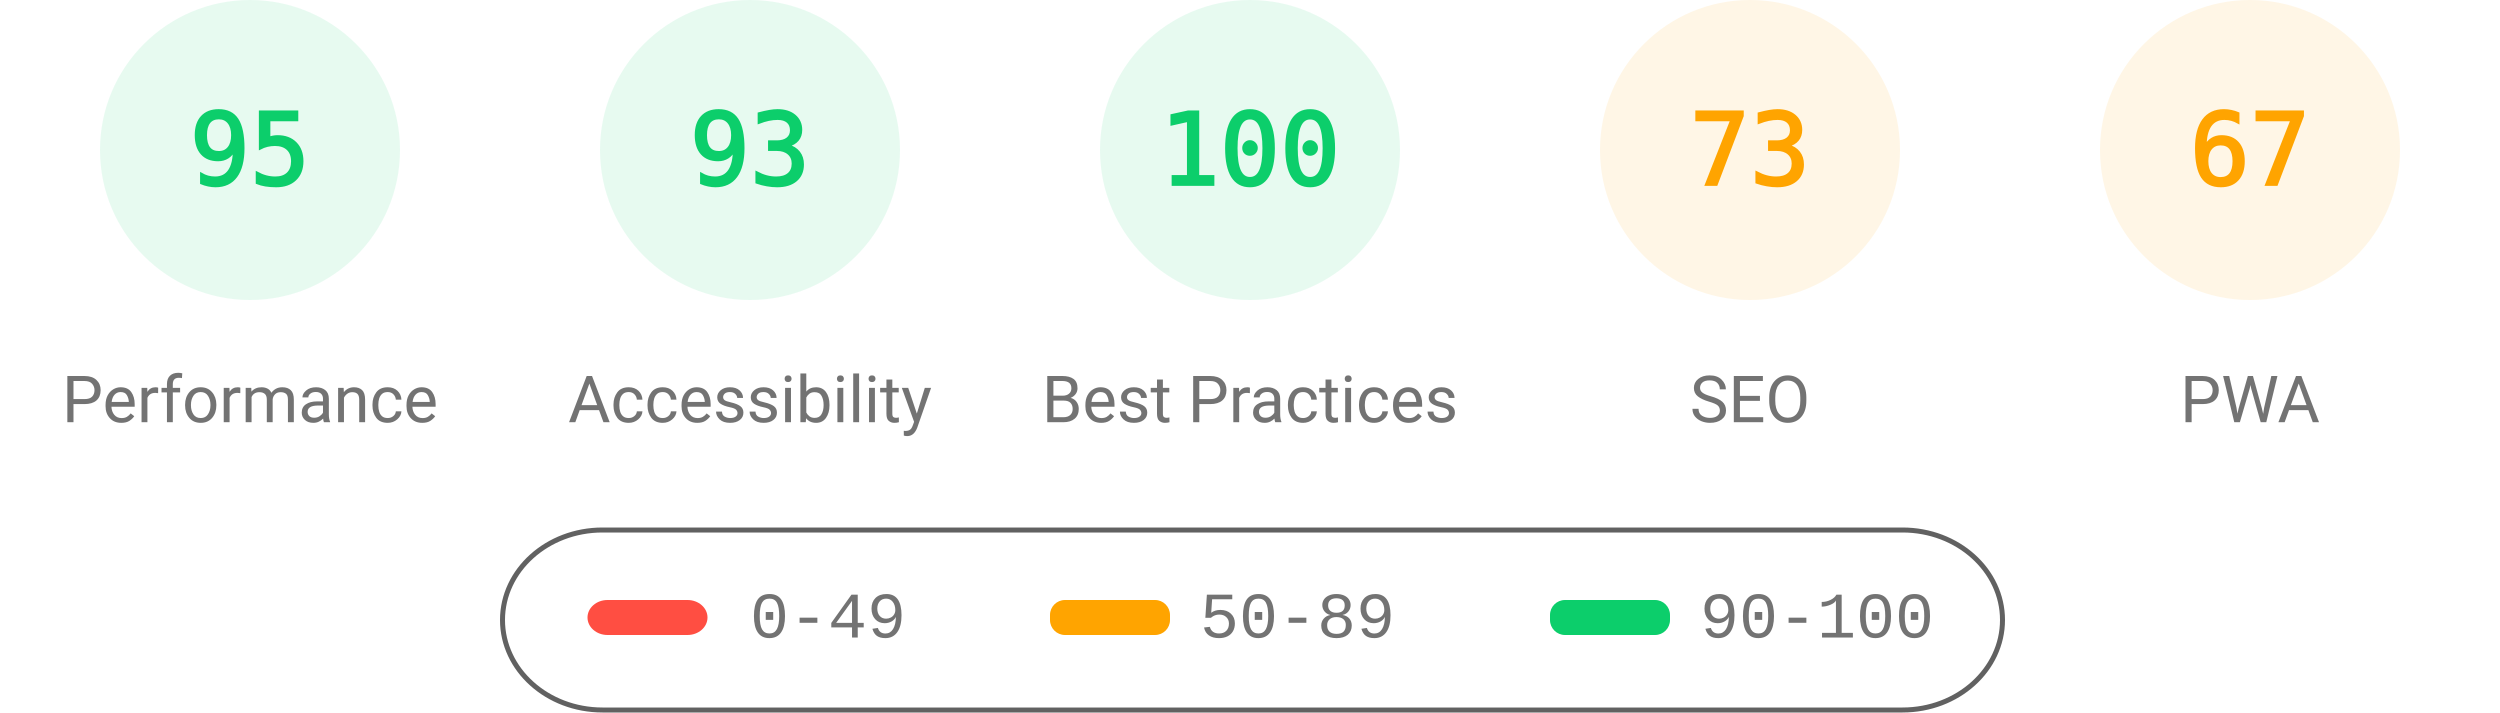
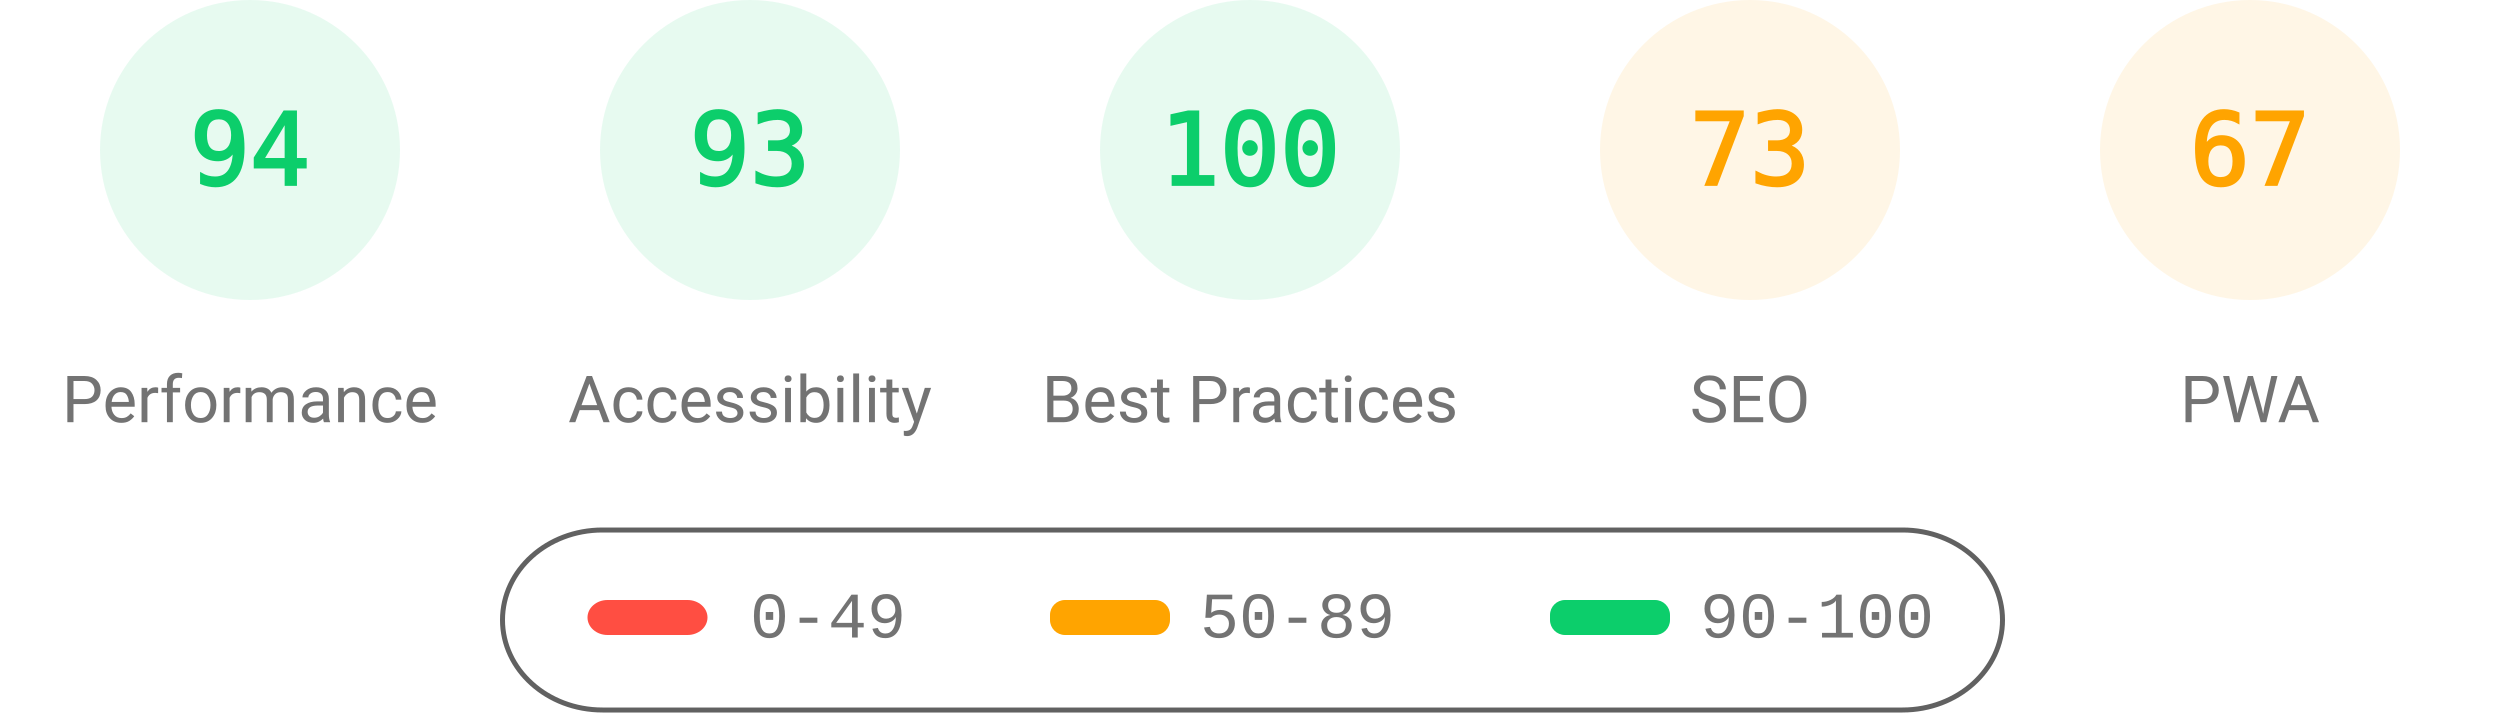
<svg xmlns="http://www.w3.org/2000/svg" fill="none" width="1000" height="285">
  <style>.gauge-base{opacity:.1}.gauge-arc{fill:none;animation-delay:250ms;stroke-linecap:round;transform:rotate(-90deg);transform-origin:100px 60px;animation:load-gauge 1s ease forwards}.guage-text{font-size:40px;font-family:monospace;text-align:center}.guage-red{color:#ff4e42;fill:#ff4e42;stroke:#ff4e42}.guage-orange{color:#ffa400;fill:#ffa400;stroke:#ffa400}.guage-green{color:#0cce6b;fill:#0cce6b;stroke:#0cce6b}.guage-undefined{color:#5c5c5c;fill:#5c5c5c;stroke:#5c5c5c}.guage-title{color:#737373;fill:#737373;stroke:none;font-size:26px;line-height:26px;font-family:Roboto,Halvetica,Arial,sans-serif}@keyframes load-gauge{from{stroke-dasharray:0 352.858}}</style>
  <svg class="guage-div guage-perf guage-green" viewBox="0 0 200 200" width="200" height="200">
    <circle class="gauge-base" r="56" cx="100" cy="60" stroke-width="8" />
-     <circle class="gauge-arc guage-arc-1" r="56" cx="100" cy="60" stroke-width="8" style="stroke-dasharray:334.265,351.858" />
-     <text class="guage-text" x="100" y="60" alignment-baseline="central" dominant-baseline="central" text-anchor="middle">95</text>
+     <circle class="gauge-arc guage-arc-1" r="56" cx="100" cy="60" stroke-width="8" style="stroke-dasharray:330.747,351.858" />
+     <text class="guage-text" x="100" y="60" alignment-baseline="central" dominant-baseline="central" text-anchor="middle">94</text>
    <text class="guage-title" x="100" y="160" alignment-baseline="central" dominant-baseline="central" text-anchor="middle">Performance</text>
  </svg>
  <svg class="guage-div guage-acc guage-green" viewBox="0 0 200 200" width="200" height="200" x="200">
    <circle class="gauge-base" r="56" cx="100" cy="60" stroke-width="8" />
    <circle class="gauge-arc guage-arc-2" r="56" cx="100" cy="60" stroke-width="8" style="stroke-dasharray:327.228,351.858" />
    <text class="guage-text" x="100" y="60" alignment-baseline="central" dominant-baseline="central" text-anchor="middle">93</text>
    <text class="guage-title" x="100" y="160" alignment-baseline="central" dominant-baseline="central" text-anchor="middle">Accessibility</text>
  </svg>
  <svg class="guage-div guage-best guage-green" viewBox="0 0 200 200" width="200" height="200" x="400">
    <circle class="gauge-base" r="56" cx="100" cy="60" stroke-width="8" />
    <circle class="gauge-arc guage-arc-3" r="56" cx="100" cy="60" stroke-width="8" style="stroke-dasharray:351.858,351.858" />
    <text class="guage-text" x="100" y="60" alignment-baseline="central" dominant-baseline="central" text-anchor="middle">100</text>
    <text class="guage-title" x="100" y="160" alignment-baseline="central" dominant-baseline="central" text-anchor="middle">Best Practices</text>
  </svg>
  <svg class="guage-div guage-seo guage-orange" viewBox="0 0 200 200" width="200" height="200" x="600">
    <circle class="gauge-base" r="56" cx="100" cy="60" stroke-width="8" />
    <circle class="gauge-arc guage-arc-4" r="56" cx="100" cy="60" stroke-width="8" style="stroke-dasharray:256.856,351.858" />
    <text class="guage-text" x="100" y="60" alignment-baseline="central" dominant-baseline="central" text-anchor="middle">73</text>
    <text class="guage-title" x="100" y="160" alignment-baseline="central" dominant-baseline="central" text-anchor="middle">SEO</text>
  </svg>
  <svg class="guage-div guage-pwa guage-orange" viewBox="0 0 200 200" width="200" height="200" x="800">
    <circle class="gauge-base" r="56" cx="100" cy="60" stroke-width="8" />
    <circle class="gauge-arc guage-arc-4" r="56" cx="100" cy="60" stroke-width="8" style="stroke-dasharray:235.745,351.858" />
    <text class="guage-text" x="100" y="60" alignment-baseline="central" dominant-baseline="central" text-anchor="middle">67</text>
    <text class="guage-title" x="100" y="160" alignment-baseline="central" dominant-baseline="central" text-anchor="middle">PWA</text>
  </svg>
  <svg width="604" height="76" x="200" y="210">
    <path fill="none" id="canvas_background" d="M-1-1h604v80H-1z" />
    <rect fill-opacity="0" stroke="#616161" stroke-width="2" rx="40" id="svg_2" height="72" width="600" y="2" x="1" fill="#000" />
    <rect stroke="#000" rx="8" id="svg_3" height="14" width="48" y="30" x="35" stroke-opacity="null" stroke-width="0" fill="#ff4e42" />
    <rect stroke="#000" rx="6" id="svg_4" height="14" width="48" y="30" x="220" stroke-opacity="null" stroke-width="0" fill="#ffa400" />
    <rect stroke="#000" rx="6" id="svg_5" height="14" width="48" y="30" x="420" stroke-opacity="null" stroke-width="0" fill="#0cce6b" />
    <text xml:space="preserve" text-anchor="start" font-family="'Courier New', Courier, monospace" font-size="26" id="svg_6" y="45" x="100" stroke-opacity="null" stroke-width="0" stroke="#000" fill="#737373">0-49</text>
    <text xml:space="preserve" text-anchor="start" font-family="'Courier New', Courier, monospace" font-size="26" id="svg_7" y="45" x="280" stroke-opacity="null" stroke-width="0" stroke="#000" fill="#737373">50-89</text>
    <text xml:space="preserve" text-anchor="start" font-family="'Courier New', Courier, monospace" font-size="26" id="svg_8" y="45" x="480" stroke-opacity="null" stroke-width="0" stroke="#000" fill="#737373">90-100</text>
  </svg>
</svg>
